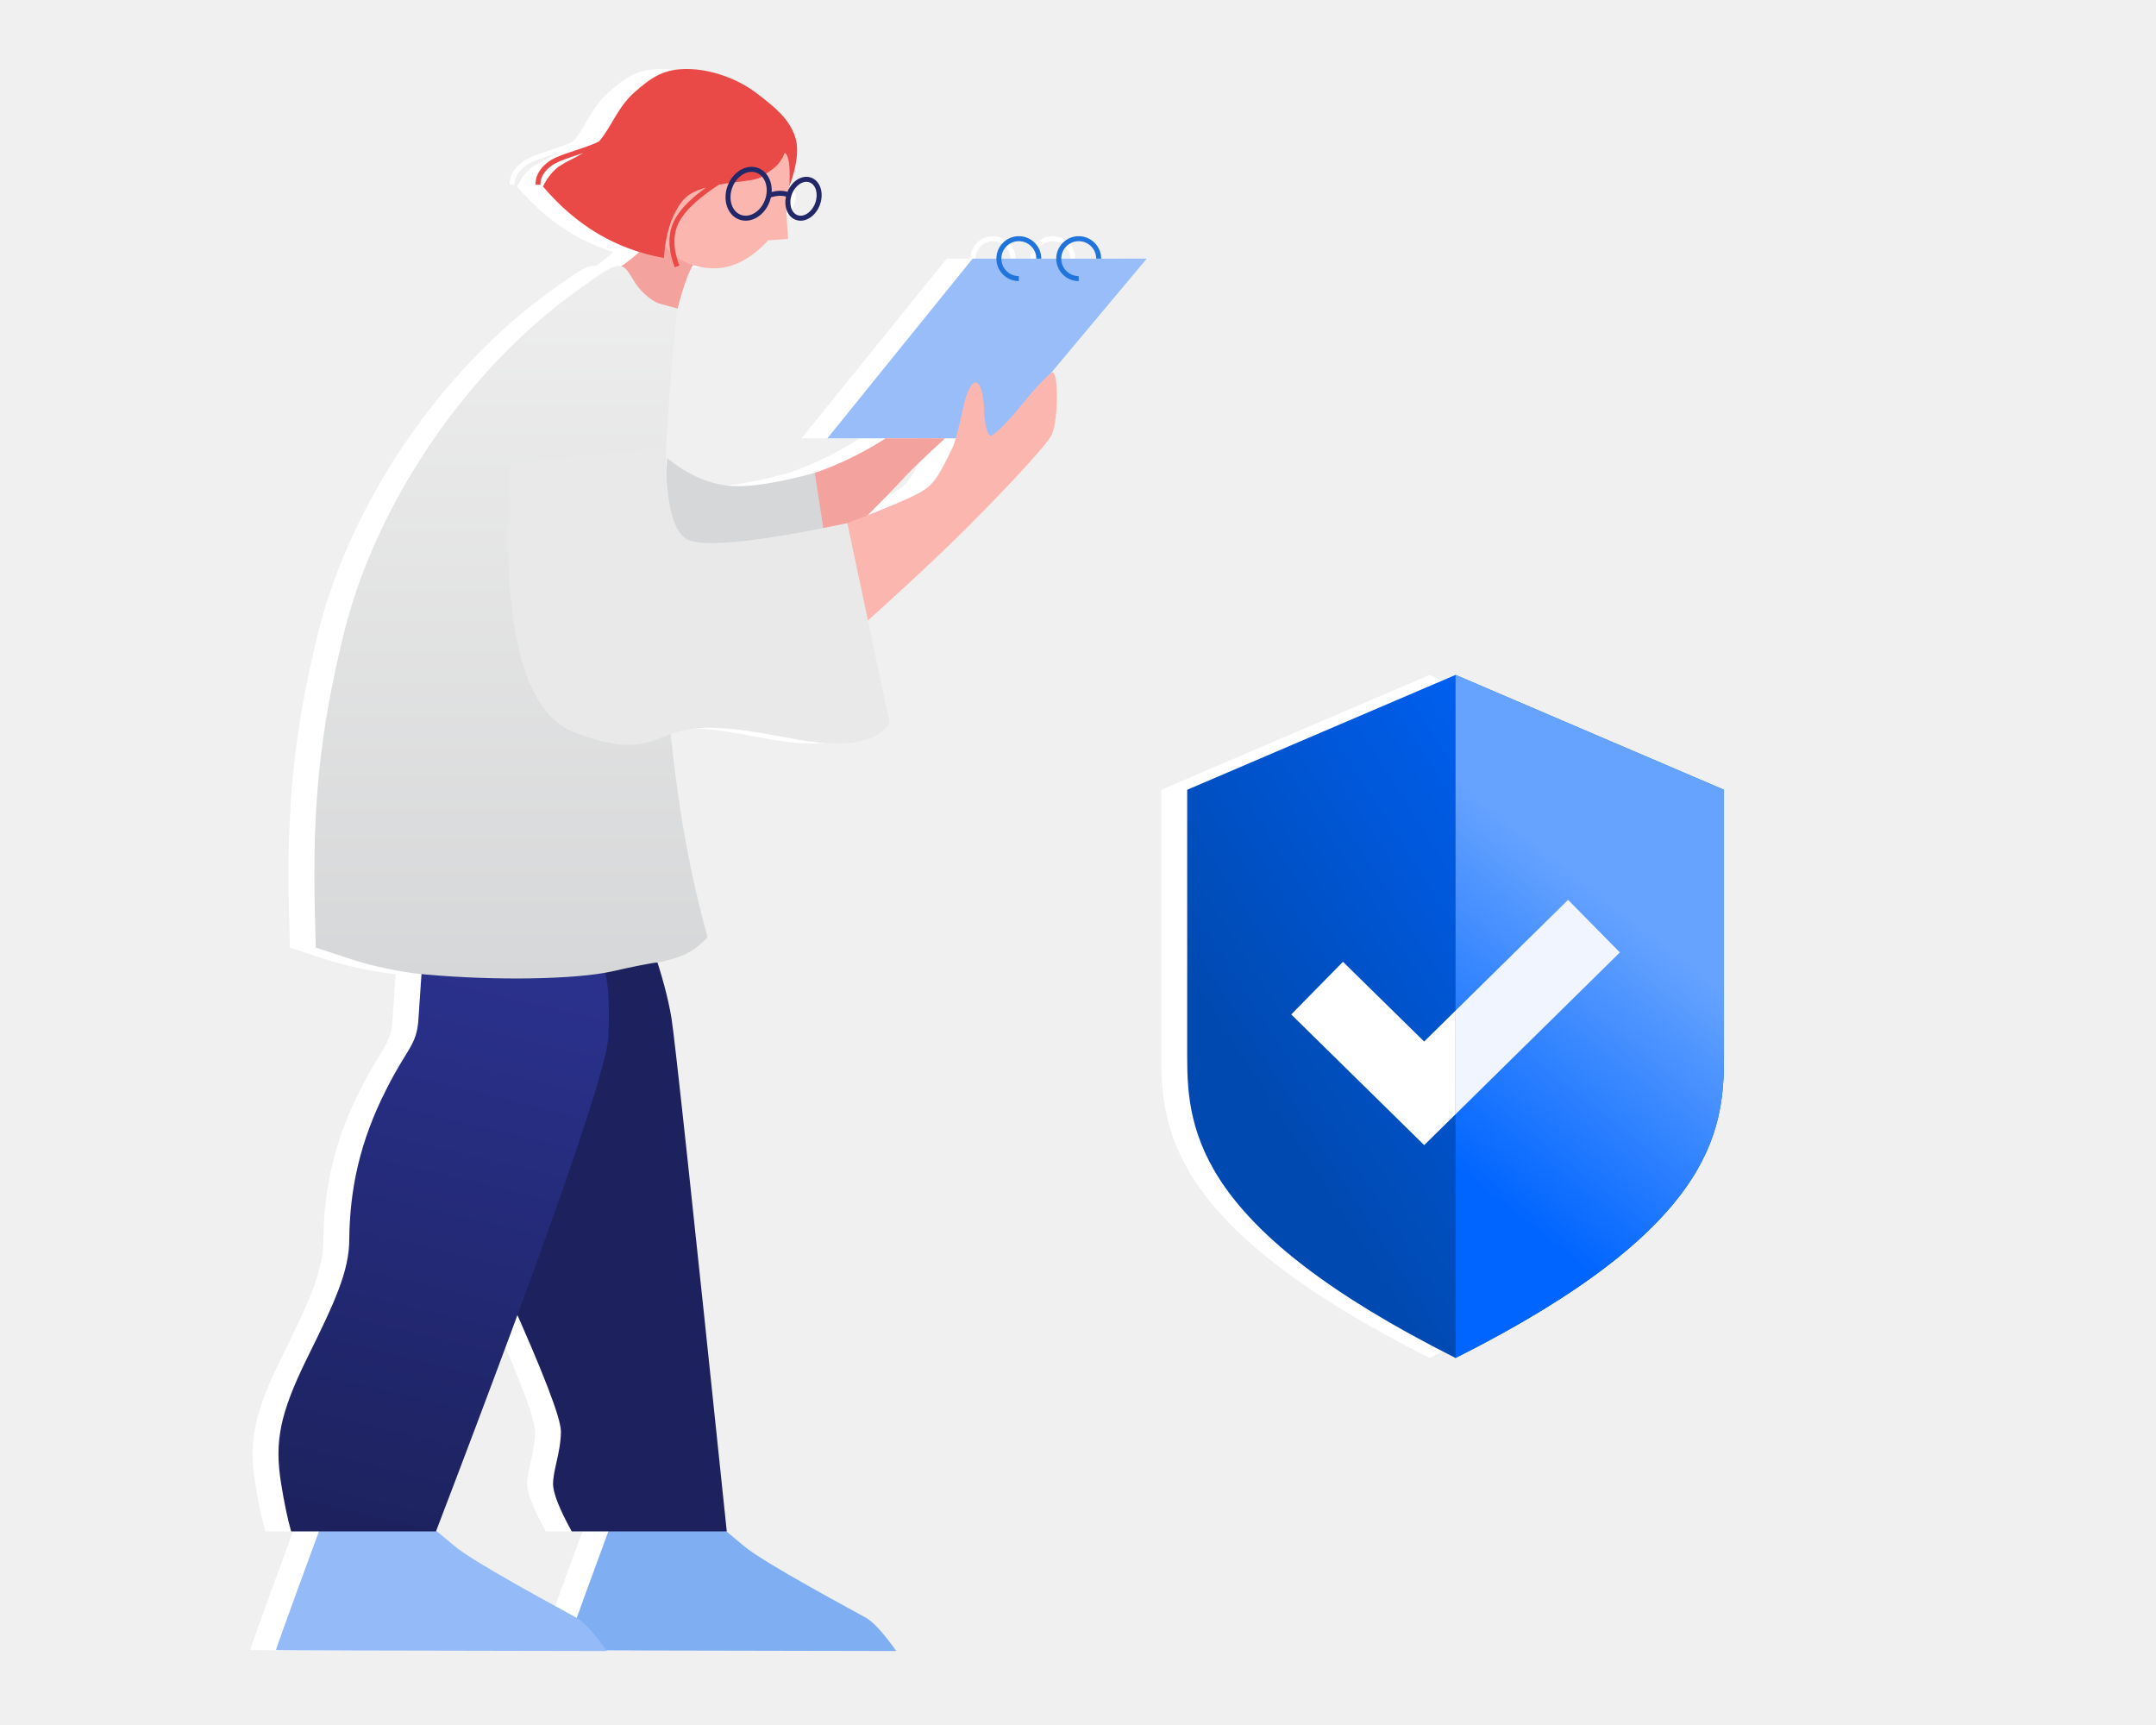
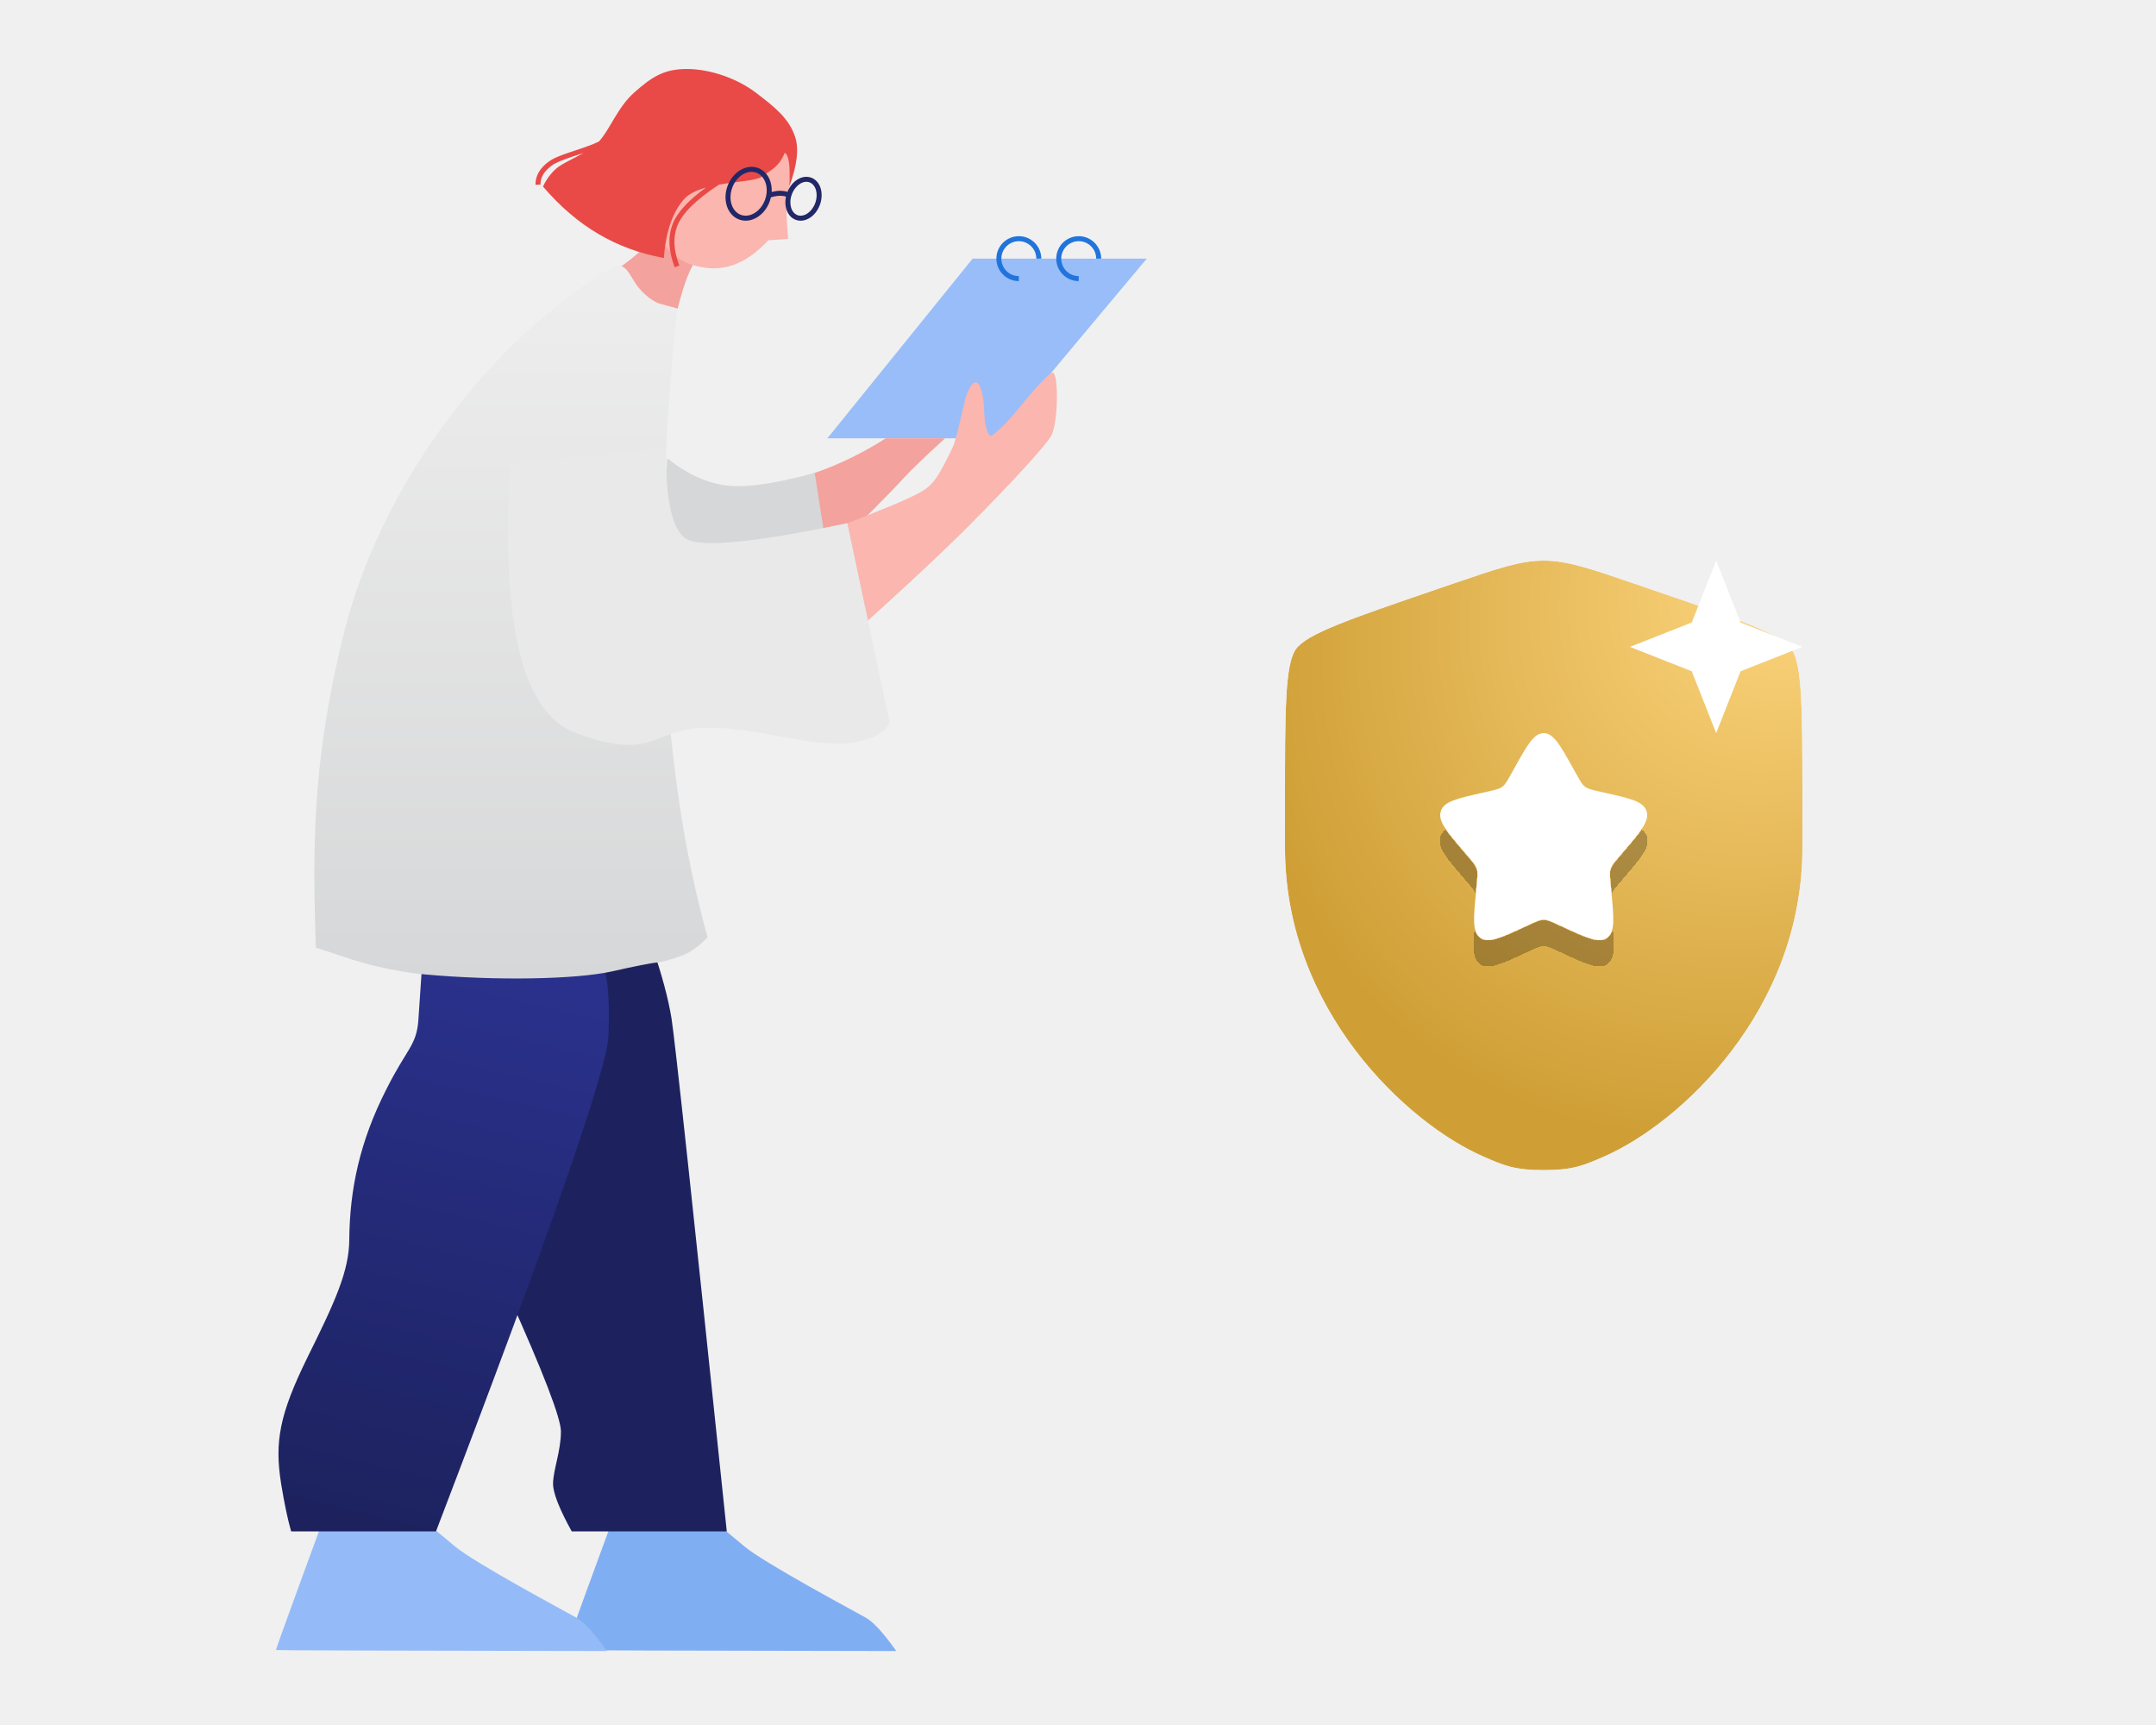
- <svg xmlns="http://www.w3.org/2000/svg" xmlns:xlink="http://www.w3.org/1999/xlink" width="250" height="200" viewBox="0 0 250 200">
-   <defs>
-     <linearGradient id="wk7bvtp19c" x1="55.01%" x2="40.976%" y1="0%" y2="100%">
-       <stop offset="0%" stop-color="#2A318C" />
-       <stop offset="100%" stop-color="#1D225F" />
-     </linearGradient>
-     <linearGradient id="8ov4axd0kd" x1="50%" x2="50%" y1="0%" y2="100%">
-       <stop offset="0%" stop-color="#EEE" />
-       <stop offset="100%" stop-color="#D6D7D8" />
-     </linearGradient>
-     <linearGradient id="q7n20regxe" x1="23.194%" x2="88.697%" y1="74.007%" y2="20.985%">
-       <stop offset="0%" stop-color="#0049B0" />
-       <stop offset="100%" stop-color="#0065FF" />
-     </linearGradient>
-     <linearGradient id="zbtajkdruf" x1="37.289%" x2="59.736%" y1="83.824%" y2="11.147%">
-       <stop offset="0%" stop-color="#0065FF" />
-       <stop offset="72%" stop-color="#66A3FF" />
-     </linearGradient>
-     <path id="xjw5bkmqza" d="M0 0H250V200H0z" />
-   </defs>
-   <g fill="none" fill-rule="evenodd">
-     <mask id="8l2k9wlofb" fill="#fff">
-       <use xlink:href="#xjw5bkmqza" />
-     </mask>
-     <g mask="url(#8l2k9wlofb)">
-       <g>
-         <path fill="#FFF" fill-rule="nonzero" d="M47.646 0c2.598 0 5.717 1.017 7.994 2.74 2.276 1.722 3.845 3.02 4.55 5.097.465 1.372.252 3.282-.641 5.728l.008-.072c-.013.145-.039.269-.071.387.574-1.048 1.638-1.624 2.576-1.283 1.07.39 1.5 1.803 1.013 3.14-.487 1.337-1.723 2.144-2.794 1.754-.536-.195-.91-.646-1.09-1.216.023.975.09 2.117.203 3.427l-2.317.161c-2.223 2.412-4.574 3.48-7.055 3.207-.6-.067-1.158-.18-1.675-.339-.588 1.007-1.177 2.688-1.766 5.043l-.064.031.005-.043c-.585 5.627-1.014 11.07-1.287 16.327l.001-.108c-.013.958-.003 1.853.028 2.684l.109-1.533c2.141 1.735 4.344 2.776 6.608 3.123 2.263.348 5.76-.128 10.49-1.426 2.808-.962 5.555-2.299 8.243-4.011H63.94l16.84-20.83h2.756c0-1.439 1.165-2.604 2.604-2.604 1.378 0 2.506 1.07 2.597 2.425l.006.178h1.736c0-1.438 1.166-2.603 2.604-2.603 1.378 0 2.506 1.07 2.598 2.425l.006.178h5.284L89.832 35.292c.097-.07.17-.106.212-.106.692 0 .692 5.306-.057 7.152-.289.865-4.73 5.71-9.864 10.844-2.78 2.78-6.605 6.366-11.477 10.759l2.511 11.858c-.568 1.157-2.01 1.928-4.324 2.314-5.208.579-10.415-1.736-16.78-1.736-1.852 0-3.142.343-4.269.744.841 8.545 2.264 16.398 4.269 23.558-1.157 1.157-1.946 1.682-2.808 2.052-1.015.394-2.305.789-3.009.86.776 2.429 1.318 4.584 1.627 6.464.38 2.322 2.518 22.156 6.411 59.5h-.044l2.037 1.697c2.308 1.962 12.796 7.547 14.132 8.307.891.506 2.067 1.794 3.526 3.864-16.575-.025-27.78-.05-33.613-.075l.053.075C12.788 183.385 0 183.346 0 183.308c0-.116 1.154-3.288 2.538-7.095l2.44-6.658H1.761c-.4-1.385-.792-3.254-1.175-5.606-.75-4.788-.18-7.96 3.05-14.536 3.23-6.518 4.866-10.072 4.866-13.764.058-5.768 1.222-11.316 4.28-17.315 2.364-4.73 3.495-5.086 3.725-7.97l.367-5.421c-2.382-.231-5.928-.988-8.045-1.693l-4.21-1.385-.116-4.326C4.214 85.6 5.08 76.89 7.79 65.757 11.482 50.47 22.096 34.84 34.959 25.668c3.055-2.203 4.272-3.049 5.093-2.807.79-.548 1.483-1.096 2.077-1.645-1.685-.52-3.275-1.222-4.77-2.105-2.311-1.366-4.444-3.194-6.398-5.483.397-.834.904-1.524 1.522-2.07.671-.592 1.935-1.108 3.169-1.822l-.065.021-1.204.401c-1.26.424-1.956.713-2.396 1.032-.829.601-1.259 1.275-1.312 2.032l-.005.191-.579.007c-.012-1.039.516-1.943 1.557-2.699.427-.31 1.013-.573 1.983-.916l1.755-.59.612-.213c.593-.213 1.063-.401 1.438-.584 1.296-1.399 2.17-3.971 4.089-5.678C43.642.855 45.048 0 47.646 0zM27.999 144.476l-.189.512c-2.603 7.055-5.679 15.219-9.228 24.493l2.126 1.771c2.307 1.962 12.795 7.547 14.132 8.307l.035.021c.364-1.006.782-2.154 1.223-3.367l2.44-6.658h-4.242c-1.444-2.617-2.166-4.456-2.166-5.517 0-1.59.913-3.77.913-6.068 0-1.393-1.68-5.89-5.044-13.494zM78.827 42.819l-1.242-.001c-2.375 2.17-3.972 3.706-4.791 4.61-.72.793-2.112 2.23-4.176 4.309 3.033-1.194 5.06-2.078 6.083-2.65 1.5-.865 2.077-1.673 3.807-5.307.082-.163.192-.506.319-.961zm7.313-22.857c-1.119 0-2.026.907-2.026 2.025h4.05c0-1.118-.906-2.025-2.024-2.025zm6.943 0c-1.119 0-2.025.907-2.025 2.025h4.05c0-1.118-.907-2.025-2.025-2.025zm-33.27-5.413c-.388 1.066-.065 2.132.666 2.398.73.266 1.664-.343 2.052-1.408.388-1.065.064-2.132-.667-2.398-.73-.266-1.664.343-2.052 1.408z" transform="translate(29 8)" />
-         <path fill="#80AEF2" fill-rule="nonzero" d="M36.56 183.308c0-.116 1.153-3.288 2.538-7.095l2.538-6.922 6.46-.173 6.403-.173 2.768 2.307c2.308 1.962 12.796 7.547 14.132 8.307.891.506 2.067 1.794 3.526 3.864-25.577-.038-38.365-.077-38.365-.115z" transform="translate(29 8)" />
-         <path fill="#94BBF8" fill-rule="nonzero" d="M3 183.308c0-.116 1.154-3.288 2.538-7.095l2.538-6.922 6.46-.173 6.403-.173 2.769 2.307c2.307 1.962 12.795 7.547 14.132 8.307.89.506 2.066 1.794 3.525 3.864C15.788 183.385 3 183.346 3 183.308z" transform="translate(29 8)" />
-         <path fill="#1D225F" fill-rule="nonzero" d="M46.655 101.836c1.09 3.158 1.826 5.898 2.208 8.22.38 2.321 2.518 22.155 6.411 59.5H37.296c-1.444-2.618-2.166-4.457-2.166-5.518 0-1.59.913-3.77.913-6.068 0-1.532-2.034-6.823-6.104-15.871l3.931-39.349 12.785-.914z" transform="translate(29 8)" />
-         <path fill="url(#wk7bvtp19c)" d="M21.554 169.555H4.76c-.4-1.385-.792-3.254-1.175-5.606-.75-4.788-.18-7.96 3.05-14.536 3.23-6.518 4.866-10.072 4.866-13.764.058-5.768 1.222-11.316 4.28-17.315 2.364-4.73 3.495-5.086 3.725-7.97l.42-6.202h21.078c.512 1.433.696 4.075.55 7.925-.145 3.85-6.812 23.006-20.001 57.468z" transform="translate(29 8)" />
-         <g fill-rule="nonzero">
-           <path fill="#98BDF9" d="M0 24.302L16.84 3.472 37.031 3.472 19.592 24.302z" transform="translate(29 8) translate(66.94 18.516)" />
-           <path fill="#2174DB" d="M22.2.868c1.378 0 2.506 1.07 2.597 2.425l.006.179h-.578c0-1.119-.907-2.025-2.025-2.025-1.119 0-2.025.906-2.025 2.025 0 1.062.818 1.934 1.859 2.018l.166.007v.578c-1.438 0-2.604-1.165-2.604-2.603 0-1.438 1.166-2.604 2.604-2.604zM29.143.868c1.378 0 2.506 1.07 2.598 2.425l.006.179h-.579c0-1.119-.906-2.025-2.025-2.025-1.118 0-2.025.906-2.025 2.025 0 1.062.818 1.934 1.859 2.018l.166.007v.578c-1.438 0-2.604-1.165-2.604-2.603 0-1.438 1.166-2.604 2.604-2.604z" transform="translate(29 8) translate(66.94 18.516)" />
-         </g>
-         <path fill="#F3A29D" fill-rule="nonzero" d="M65.472 46.829c2.807-.962 5.554-2.299 8.242-4.011h6.871c-2.375 2.17-3.972 3.706-4.791 4.61-.82.903-2.509 2.638-5.068 5.205-1.091 5.781-2.254 8.21-3.487 7.285-1.85-1.386-7.939-10.897-1.767-13.09z" transform="translate(29 8)" />
-         <path fill="#FAB6AF" fill-rule="nonzero" d="M69.254 52.654c4.363-1.668 7.179-2.857 8.447-3.567 1.5-.865 2.077-1.673 3.807-5.307.23-.461.692-2.365 1.096-4.153.923-4.557 2.423-4.326 2.538.346.058 1.27.346 2.423.692 2.538.288.116 1.961-1.5 3.634-3.576 1.673-2.077 3.288-3.75 3.576-3.75.692 0 .692 5.307-.057 7.153-.289.865-4.73 5.71-9.864 10.844-3.422 3.423-8.431 8.068-15.026 13.937l1.157-14.465z" transform="translate(29 8)" />
-         <path fill="#F3A29D" fill-rule="nonzero" d="M49.581 27.774c.772-3.086 1.543-5.015 2.315-5.787-1.157-1.157-2.315-2.314-4.63-3.471-.77 1.543-2.314 3.086-4.628 4.629 0 2.314.771 3.857 2.314 4.629 1.543.771 3.086.771 4.63 0z" transform="translate(29 8)" />
-         <g>
-           <path fill="url(#8ov4axd0kd)" fill-rule="nonzero" d="M12.858 82.16c-2.365-.174-6.23-.981-8.48-1.731l-4.21-1.385-.115-4.326c-.289-11.94.577-20.65 3.288-31.782C7.032 27.65 17.646 12.019 30.509 2.847c4.96-3.576 5.076-3.576 6.518-1.153.634 1.153 1.96 2.307 2.884 2.653l2.161.594c-3.046 29.324-1.87 53.63 3.531 72.917-1.157 1.158-1.946 1.682-2.808 2.052-1.039.403-2.365.807-3.057.865-.693.058-3 .519-5.25 1.038-4.21.923-13.382 1.096-21.63.346z" transform="translate(29 8) translate(7.45 22.82)" />
-           <path fill="#D6D7D8" d="M58.022 24.008l1.767 11.311-19.972 2.645 1.106-15.653c2.141 1.735 4.344 2.776 6.608 3.123 2.263.348 5.76-.128 10.49-1.426z" transform="translate(29 8) translate(7.45 22.82)" />
-           <path fill="#E9E9E9" fill-rule="nonzero" d="M61.804 29.833l4.903 23.145c-.568 1.157-2.01 1.929-4.324 2.314-5.208.579-10.415-1.736-16.78-1.736-6.365 0-6.09 4.05-15.348.58-6.172-2.315-8.68-12.73-7.523-31.246l18.054-1.73c-.078 5.782.655 9.252 2.198 10.409 1.512 1.134 7.569.601 18.17-1.6l.65-.136z" transform="translate(29 8) translate(7.45 22.82)" />
-         </g>
-         <g>
-           <path fill="#FAB6AF" fill-rule="nonzero" d="M29.082 7.444c1.07 1.52 1.488 3.536 1.253 6.049-.062.656-.376.883-.376 2.052 0 1.12.07 2.506.212 4.157l-2.317.161c-2.222 2.412-4.574 3.48-7.055 3.207-2.48-.275-4.251-1.343-5.31-3.207-2.18-4.023-1.621-7.444 1.675-10.262 3.296-2.818 7.269-3.537 11.918-2.157z" transform="translate(29 8) translate(32.223)" />
-           <path fill="#E94A47" d="M18.423 0c2.598 0 5.717 1.017 7.994 2.74 2.277 1.722 3.845 3.02 4.55 5.097.47 1.384.248 3.314-.664 5.791.13-2.345-.048-3.647-.533-3.906-.67 1.653-1.595 1.987-2.703 2.787-.62.448-2.791.518-4.917.897-2.628 1.722-4.303 3.33-4.867 4.86-.448 1.218-.402 2.608.148 4.177l.126.339-.54.21c-.714-1.833-.81-3.478-.277-4.925.522-1.417 1.85-2.838 3.894-4.321-1.09.307-2.051.754-2.634 1.449-1.279 1.526-2.028 3.765-2.246 6.716-2.766-.5-5.305-1.433-7.617-2.8-2.312-1.366-4.445-3.194-6.398-5.483.396-.834.904-1.524 1.521-2.07.671-.592 1.935-1.108 3.169-1.822l-.065.021-1.204.401c-1.26.424-1.956.713-2.395 1.032-.83.601-1.26 1.275-1.313 2.032l-.005.191-.579.007c-.012-1.039.516-1.943 1.557-2.699.427-.31 1.013-.573 1.983-.916l1.756-.59.61-.213c.594-.213 1.064-.401 1.439-.584 1.296-1.399 2.17-3.971 4.09-5.678C14.418.855 15.825 0 18.422 0z" transform="translate(29 8) translate(32.223)" />
-           <path fill="#222768" fill-rule="nonzero" d="M23.137 13.575c.597-1.64 2.17-2.597 3.535-2.1 1.061.386 1.654 1.524 1.586 2.781.36-.091.689-.137.988-.136l.208.007c.255.02.466.056.636.114.512-1.271 1.708-2.023 2.75-1.644 1.07.39 1.498 1.803 1.012 3.14-.487 1.337-1.723 2.144-2.794 1.754-.953-.347-1.397-1.504-1.14-2.697-.103-.038-.274-.072-.508-.09-.334-.025-.737.029-1.208.165l-.031.01c-.036.159-.083.318-.14.477-.597 1.64-2.17 2.597-3.536 2.1-1.366-.497-1.955-2.241-1.358-3.881zm9.504-.434c-.73-.266-1.664.343-2.052 1.408-.387 1.066-.064 2.132.667 2.398.731.266 1.664-.343 2.052-1.408.388-1.065.064-2.132-.667-2.398zm-6.167-1.122c-1.036-.377-2.297.39-2.793 1.754-.496 1.363-.024 2.762 1.012 3.14 1.036.376 2.298-.392 2.794-1.755s.023-2.762-1.013-3.14z" transform="translate(29 8) translate(32.223)" />
-         </g>
-       </g>
-     </g>
-     <g fill-rule="nonzero" mask="url(#8l2k9wlofb)">
-       <g>
-         <path fill="#FFF" d="M31.78.25L.66 13.567v31.02c0 8.733 1.41 19.923 31.12 34.859C61.492 64.51 62.903 53.32 62.903 44.588V13.567L31.78.25z" transform="translate(134 78)" />
-         <path fill="url(#q7n20regxe)" d="M34.78.25L3.66 13.567v31.02c0 8.733 1.41 19.923 31.12 34.859C64.492 64.51 65.903 53.32 65.903 44.588V13.567L34.78.25z" transform="translate(134 78)" />
-         <path fill="#FFF" d="M31.143 54.768L15.725 39.617 21.726 33.51 31.138 42.759 47.829 26.327 53.835 32.429z" transform="translate(134 78)" />
-         <path fill="url(#zbtajkdruf)" d="M65.902 13.566v31.02c0 8.734-1.41 19.924-31.121 34.86V.25l31.121 13.316z" transform="translate(134 78)" />
-         <path fill="#F0F5FF" d="M53.834 32.428L34.78 51.187 34.78 39.173 47.828 26.328z" transform="translate(134 78)" />
-       </g>
+ <svg xmlns="http://www.w3.org/2000/svg" width="250" height="200" viewBox="0 0 250 200" fill="none">
+   <style>
+ .shield {
+   animation: shield-anime 3s ease;
+   transform-origin: center;
+   transform-box: fill-box;
+   }
+ 
+   @keyframes shield-anime {
+       0% {
+         transform: translateY(20px) scale(0.5);
+       }
+       100% {
+         transform: translateY(0px) scale(1);
+       }
+     }
+ 
+ .star {
+   animation: star-anime 1s ease-out;
+   transform-origin: center;
+   transform-box: fill-box;
+   }
+ 
+   @keyframes star-anime {
+       0% {
+         transform: translateY(60px) scale(1.5);
+       }
+       50% {
+         transform: translateY(60px) scale(1.5);
+       }
+       100% {
+         transform: translateY(0px) scale(1);
+       }
+     }
+ 
+ .shine {
+   animation: shine-anime 4s infinite;
+   transform-origin: center;
+   transform-box: fill-box;
+   }
+ 
+   @keyframes shine-anime {
+       0% {
+         transform: scale(0) rotate(0deg);
+         opacity: 1;
+       }
+       50% {
+         transform: scale(0) rotate(0deg);
+         opacity: 1;
+       }
+       90% {
+         transform: scale(1) rotate(360deg);
+         opacity: 1;
+       }
+       100% {
+         transform: scale(0) rotate(450deg);
+         opacity: 0;
+       }
+     }
+ </style>
+   <path d="M65.56 191.308C65.56 191.192 66.713 188.02 68.098 184.213L70.636 177.291L77.096 177.118L83.499 176.945L86.267 179.252C88.575 181.214 99.063 186.799 100.399 187.559C101.29 188.065 102.466 189.353 103.925 191.423C78.348 191.385 65.56 191.346 65.56 191.308Z" fill="#80AEF2" />
+   <path d="M32 191.308C32 191.192 33.154 188.02 34.538 184.213L37.076 177.291L43.536 177.118L49.939 176.945L52.708 179.252C55.015 181.214 65.503 186.799 66.84 187.559C67.73 188.065 68.906 189.353 70.365 191.423C44.788 191.385 32 191.346 32 191.308Z" fill="#94BBF8" />
+   <path d="M75.655 109.836C76.745 112.994 77.481 115.734 77.863 118.056C78.243 120.377 80.381 140.211 84.274 177.556H66.296C64.852 174.938 64.13 173.099 64.13 172.038C64.13 170.448 65.043 168.268 65.043 165.97C65.043 164.438 63.009 159.147 58.939 150.099L62.87 110.75L75.655 109.836Z" fill="#1D225F" />
+   <path fill-rule="evenodd" clip-rule="evenodd" d="M50.554 177.555H33.76C33.36 176.17 32.968 174.301 32.585 171.949C31.835 167.161 32.405 163.989 35.635 157.413C38.865 150.895 40.501 147.341 40.501 143.649C40.559 137.881 41.723 132.333 44.781 126.334C47.145 121.604 48.276 121.248 48.506 118.364L48.926 112.162H70.004C70.516 113.595 70.7 116.237 70.554 120.087C70.409 123.937 63.743 143.093 50.554 177.555Z" fill="url(#paint0_linear_2580_14953)" />
+   <path d="M95.94 50.818L112.78 29.988H132.971L115.532 50.818H95.94Z" fill="#98BDF9" />
+   <path d="M118.14 27.384C119.518 27.384 120.646 28.454 120.737 29.809L120.743 29.988H120.165C120.165 28.869 119.258 27.963 118.14 27.963C117.021 27.963 116.115 28.869 116.115 29.988C116.115 31.05 116.933 31.922 117.974 32.006L118.14 32.013V32.591C116.702 32.591 115.536 31.426 115.536 29.988C115.536 28.55 116.702 27.384 118.14 27.384ZM125.083 27.384C126.461 27.384 127.589 28.454 127.681 29.809L127.687 29.988H127.108C127.108 28.869 126.202 27.963 125.083 27.963C123.965 27.963 123.058 28.869 123.058 29.988C123.058 31.05 123.876 31.922 124.917 32.006L125.083 32.013V32.591C123.645 32.591 122.479 31.426 122.479 29.988C122.479 28.55 123.645 27.384 125.083 27.384Z" fill="#2174DB" />
+   <path d="M94.472 54.829C97.279 53.867 100.026 52.53 102.714 50.818H109.585C107.21 52.988 105.613 54.524 104.794 55.428C103.974 56.331 102.285 58.066 99.726 60.633C98.635 66.414 97.472 68.843 96.239 67.918C94.389 66.532 88.3 57.022 94.472 54.829Z" fill="#F3A29D" />
+   <path d="M98.254 60.654C102.617 58.986 105.433 57.797 106.701 57.087C108.201 56.222 108.778 55.414 110.508 51.78C110.738 51.319 111.2 49.415 111.604 47.627C112.527 43.07 114.027 43.301 114.142 47.973C114.2 49.243 114.488 50.396 114.834 50.511C115.122 50.627 116.795 49.011 118.468 46.935C120.141 44.858 121.756 43.185 122.044 43.185C122.736 43.185 122.736 48.492 121.987 50.338C121.698 51.203 117.257 56.048 112.123 61.182C108.701 64.605 103.692 69.25 97.097 75.119L98.254 60.654Z" fill="#FAB6AF" />
+   <path d="M78.581 35.774C79.353 32.688 80.124 30.759 80.896 29.987C79.739 28.83 78.581 27.673 76.266 26.516C75.496 28.059 73.952 29.602 71.638 31.145C71.638 33.459 72.409 35.002 73.952 35.774C75.495 36.545 77.037 36.545 78.581 35.774Z" fill="#F3A29D" />
+   <path d="M49.308 112.98C46.943 112.806 43.078 111.999 40.828 111.249L36.618 109.864L36.503 105.538C36.214 93.598 37.08 84.888 39.791 73.756C43.482 58.47 54.096 42.839 66.959 33.667C71.919 30.091 72.035 30.091 73.477 32.514C74.111 33.667 75.437 34.821 76.361 35.167L78.522 35.761C75.476 65.085 76.652 89.391 82.053 108.678C80.896 109.836 80.107 110.36 79.245 110.73C78.206 111.133 76.88 111.537 76.188 111.595C75.495 111.653 73.188 112.114 70.938 112.633C66.728 113.556 57.556 113.729 49.308 112.979V112.98Z" fill="url(#paint1_linear_2580_14953)" />
+   <path fill-rule="evenodd" clip-rule="evenodd" d="M94.472 54.828L96.239 66.139L76.267 68.784L77.373 53.131C79.514 54.866 81.717 55.907 83.981 56.254C86.244 56.602 89.742 56.126 94.472 54.828Z" fill="#D6D7D8" />
+   <path d="M98.254 60.653L103.157 83.798C102.589 84.955 101.147 85.727 98.833 86.112C93.625 86.691 88.418 84.376 82.053 84.376C75.688 84.376 75.963 88.426 66.705 84.956C60.533 82.641 58.025 72.226 59.182 53.71L77.236 51.98C77.158 57.762 77.891 61.232 79.434 62.389C80.946 63.523 87.003 62.99 97.604 60.789L98.254 60.653Z" fill="#E9E9E9" />
+   <path d="M90.305 15.444C91.375 16.964 91.793 18.98 91.558 21.493C91.496 22.149 91.182 22.376 91.182 23.545C91.182 24.665 91.252 26.051 91.394 27.702L89.077 27.863C86.855 30.275 84.503 31.343 82.022 31.07C79.542 30.795 77.771 29.727 76.712 27.863C74.532 23.84 75.091 20.419 78.387 17.601C81.683 14.783 85.656 14.064 90.305 15.444Z" fill="#FAB6AF" />
+   <path fill-rule="evenodd" clip-rule="evenodd" d="M79.646 8C82.244 8 85.363 9.017 87.64 10.74C89.917 12.462 91.485 13.76 92.19 15.837C92.66 17.221 92.438 19.151 91.526 21.628C91.656 19.283 91.478 17.981 90.993 17.722C90.323 19.375 89.398 19.709 88.29 20.509C87.67 20.957 85.499 21.027 83.373 21.406C80.745 23.128 79.07 24.736 78.506 26.266C78.058 27.484 78.104 28.874 78.654 30.443L78.78 30.782L78.24 30.992C77.526 29.159 77.43 27.514 77.963 26.067C78.485 24.65 79.813 23.229 81.857 21.746C80.767 22.053 79.806 22.5 79.223 23.195C77.944 24.721 77.195 26.96 76.977 29.911C74.211 29.411 71.672 28.478 69.36 27.111C67.048 25.745 64.915 23.917 62.962 21.628C63.358 20.794 63.866 20.104 64.483 19.558C65.154 18.966 66.418 18.45 67.652 17.736L67.587 17.757L66.383 18.158C65.123 18.582 64.427 18.871 63.988 19.19C63.158 19.791 62.728 20.465 62.675 21.222L62.67 21.413L62.091 21.42C62.079 20.381 62.607 19.477 63.648 18.721C64.075 18.411 64.661 18.148 65.631 17.805L67.387 17.215L67.997 17.002C68.591 16.789 69.061 16.601 69.436 16.418C70.732 15.019 71.606 12.447 73.526 10.74C75.641 8.855 77.048 8 79.645 8H79.646Z" fill="#E94A47" />
+   <path d="M84.36 21.575C84.957 19.935 86.53 18.978 87.895 19.475C88.956 19.861 89.549 20.999 89.481 22.256C89.841 22.165 90.17 22.119 90.469 22.12L90.677 22.127C90.932 22.147 91.143 22.183 91.313 22.241C91.825 20.97 93.021 20.218 94.063 20.597C95.133 20.987 95.561 22.4 95.075 23.737C94.588 25.074 93.352 25.881 92.281 25.491C91.328 25.144 90.884 23.987 91.141 22.794C91.038 22.756 90.867 22.722 90.633 22.704C90.299 22.679 89.896 22.733 89.425 22.869L89.394 22.879C89.358 23.038 89.311 23.197 89.254 23.356C88.657 24.996 87.084 25.953 85.718 25.456C84.352 24.959 83.763 23.215 84.36 21.575ZM93.864 21.141C93.134 20.875 92.2 21.484 91.812 22.549C91.425 23.615 91.748 24.681 92.479 24.947C93.21 25.213 94.143 24.604 94.531 23.539C94.919 22.474 94.595 21.407 93.864 21.141ZM87.697 20.019C86.661 19.642 85.4 20.409 84.904 21.773C84.408 23.136 84.88 24.535 85.916 24.913C86.952 25.289 88.214 24.521 88.71 23.158C89.206 21.795 88.733 20.397 87.697 20.019Z" fill="#222768" />
+   <mask id="mask0_2580_14953" style="mask-type:alpha" maskUnits="userSpaceOnUse" x="149" y="65" width="60" height="71">
+     <path d="M150.258 75.275C149 77.068 149 82.397 149 93.056V98.305C149 117.098 163.13 130.218 171.995 134.091C174.4 135.141 175.602 135.667 179 135.667C182.398 135.667 183.6 135.141 186.005 134.091C194.87 130.218 209 117.098 209 98.305V93.056C209 82.397 209 77.068 207.742 75.275C206.483 73.482 201.472 71.766 191.45 68.336L189.541 67.682C184.317 65.894 181.705 65 179 65C176.295 65 173.683 65.894 168.459 67.682L166.55 68.336C156.528 71.766 151.517 73.482 150.258 75.275Z" fill="url(#paint2_radial_2580_14953)" />
+   </mask>
+   <g class="shield" mask="url(#mask0_2580_14953)">
+     <path d="M150.258 75.275C149 77.068 149 82.397 149 93.056V98.305C149 117.098 163.13 130.218 171.995 134.091C174.4 135.141 175.602 135.667 179 135.667C182.398 135.667 183.6 135.141 186.005 134.091C194.87 130.218 209 117.098 209 98.305V93.056C209 82.397 209 77.068 207.742 75.275C206.483 73.482 201.472 71.766 191.45 68.336L189.541 67.682C184.317 65.894 181.705 65 179 65C176.295 65 173.683 65.894 168.459 67.682L166.55 68.336C156.528 71.766 151.517 73.482 150.258 75.275Z" fill="url(#paint3_radial_2580_14953)" />
+     <g class="star" filter="url(#filter0_d_2580_14953)">
+       <path d="M175.584 89.09L175.191 89.796C174.759 90.57 174.543 90.958 174.206 91.213C173.869 91.469 173.45 91.564 172.611 91.754L171.847 91.926C168.896 92.594 167.42 92.928 167.069 94.057C166.718 95.186 167.724 96.363 169.736 98.716L170.257 99.325C170.829 99.993 171.114 100.328 171.243 100.741C171.372 101.155 171.328 101.601 171.242 102.493L171.163 103.305C170.859 106.445 170.707 108.015 171.626 108.712C172.545 109.41 173.927 108.774 176.691 107.502L177.406 107.172C178.191 106.811 178.584 106.63 179 106.63C179.416 106.63 179.809 106.811 180.594 107.172L181.309 107.502C184.073 108.774 185.455 109.41 186.374 108.712C187.293 108.015 187.141 106.445 186.837 103.305L186.758 102.493C186.672 101.601 186.628 101.155 186.757 100.741C186.886 100.328 187.171 99.993 187.743 99.325L188.264 98.716C190.276 96.363 191.282 95.186 190.931 94.057C190.58 92.928 189.104 92.594 186.153 91.926L185.389 91.754C184.55 91.564 184.131 91.469 183.794 91.213C183.457 90.958 183.241 90.57 182.809 89.796L182.416 89.09C180.896 86.363 180.136 85 179 85C177.864 85 177.104 86.363 175.584 89.09Z" fill="white" />
    </g>
  </g>
+   <path class="shine" d="M199 65L201.828 72.172L209 75L201.828 77.828L199 85L196.172 77.828L189 75L196.172 72.172L199 65Z" fill="white" />
+   <defs>
+     <filter id="filter0_d_2580_14953" x="167" y="85" width="24" height="27" filterUnits="userSpaceOnUse" color-interpolation-filters="sRGB">
+       <feFlood flood-opacity="0" result="BackgroundImageFix" />
+       <feColorMatrix in="SourceAlpha" type="matrix" values="0 0 0 0 0 0 0 0 0 0 0 0 0 0 0 0 0 0 127 0" result="hardAlpha" />
+       <feOffset dy="3" />
+       <feComposite in2="hardAlpha" operator="out" />
+       <feColorMatrix type="matrix" values="0 0 0 0 0 0 0 0 0 0 0 0 0 0 0 0 0 0 0.25 0" />
+       <feBlend mode="normal" in2="BackgroundImageFix" result="effect1_dropShadow_2580_14953" />
+       <feBlend mode="normal" in="SourceGraphic" in2="effect1_dropShadow_2580_14953" result="shape" />
+     </filter>
+     <linearGradient id="paint0_linear_2580_14953" x1="53.366" y1="112.162" x2="38.26" y2="175.224" gradientUnits="userSpaceOnUse">
+       <stop stop-color="#2A318C" />
+       <stop offset="1" stop-color="#1D225F" />
+     </linearGradient>
+     <linearGradient id="paint1_linear_2580_14953" x1="59.251" y1="30.82" x2="59.251" y2="113.448" gradientUnits="userSpaceOnUse">
+       <stop stop-color="#EEEEEE" />
+       <stop offset="1" stop-color="#D6D7D8" />
+     </linearGradient>
+     <radialGradient id="paint2_radial_2580_14953" cx="0" cy="0" r="1" gradientUnits="userSpaceOnUse" gradientTransform="translate(209 65) rotate(129.126) scale(86.3669 70.9649)">
+       <stop stop-color="#FFD781" />
+       <stop offset="0.831" stop-color="#CF9F36" />
+     </radialGradient>
+     <radialGradient id="paint3_radial_2580_14953" cx="0" cy="0" r="1" gradientUnits="userSpaceOnUse" gradientTransform="translate(209 65) rotate(129.126) scale(86.3669 70.9649)">
+       <stop stop-color="#FFD781" />
+       <stop offset="0.831" stop-color="#CF9F36" />
+     </radialGradient>
+   </defs>
</svg>
